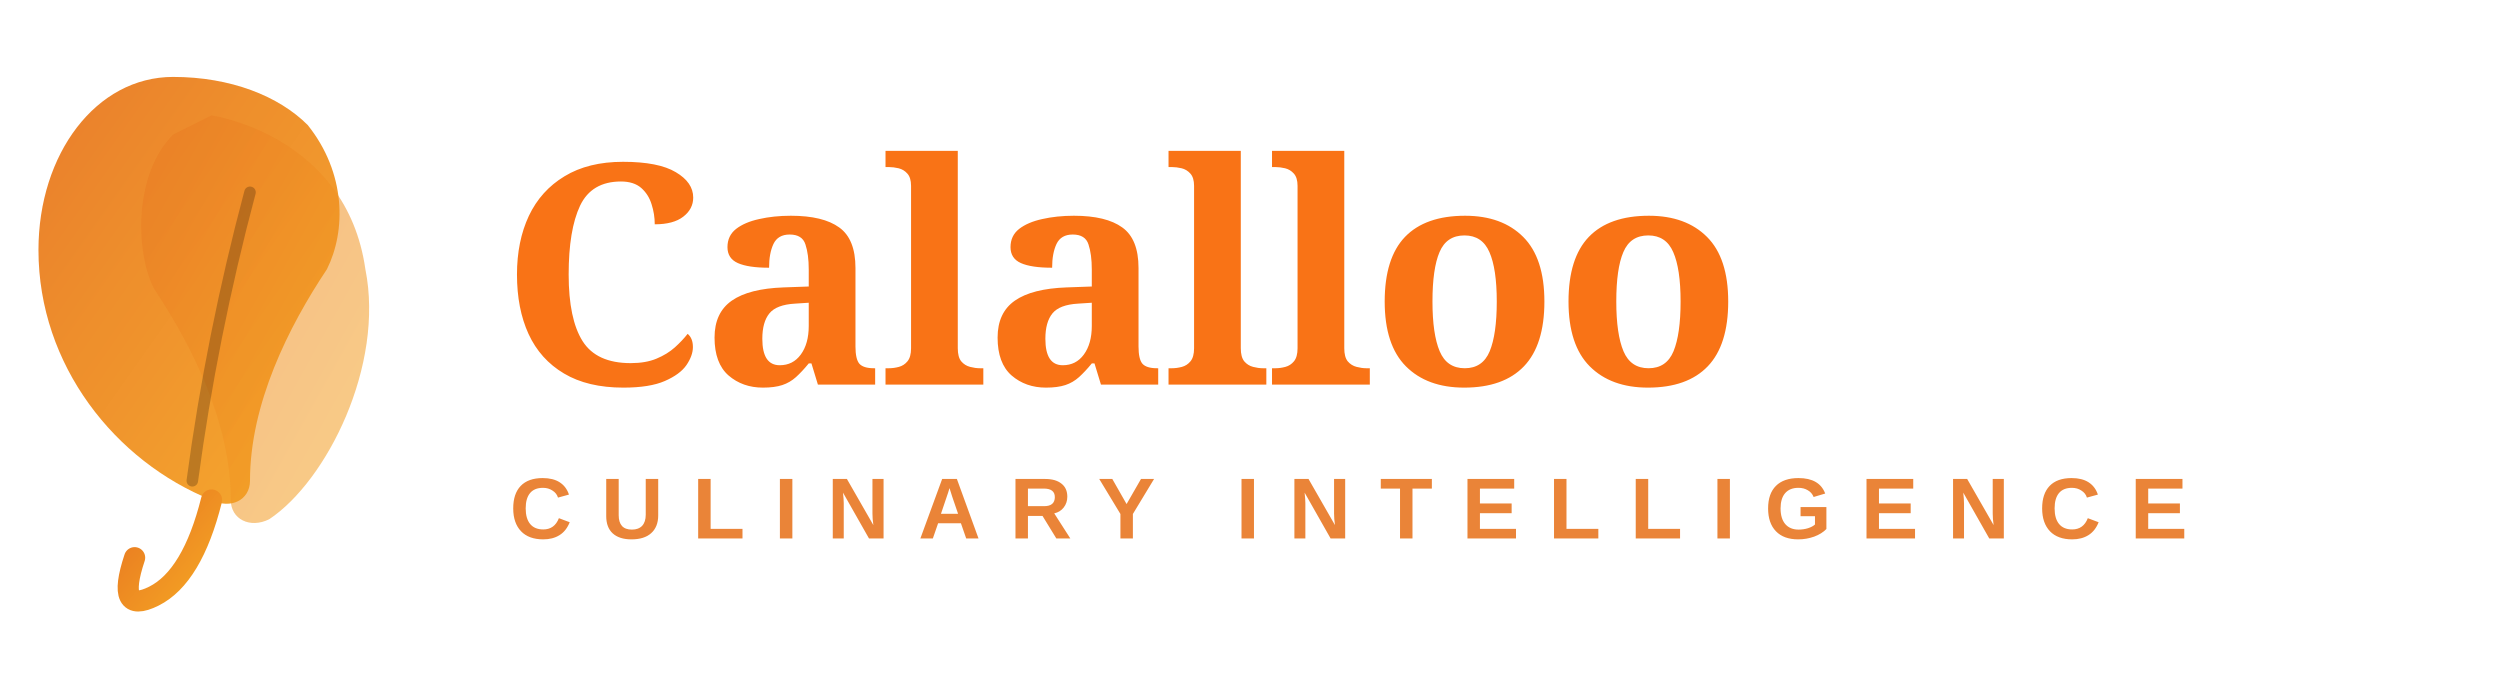
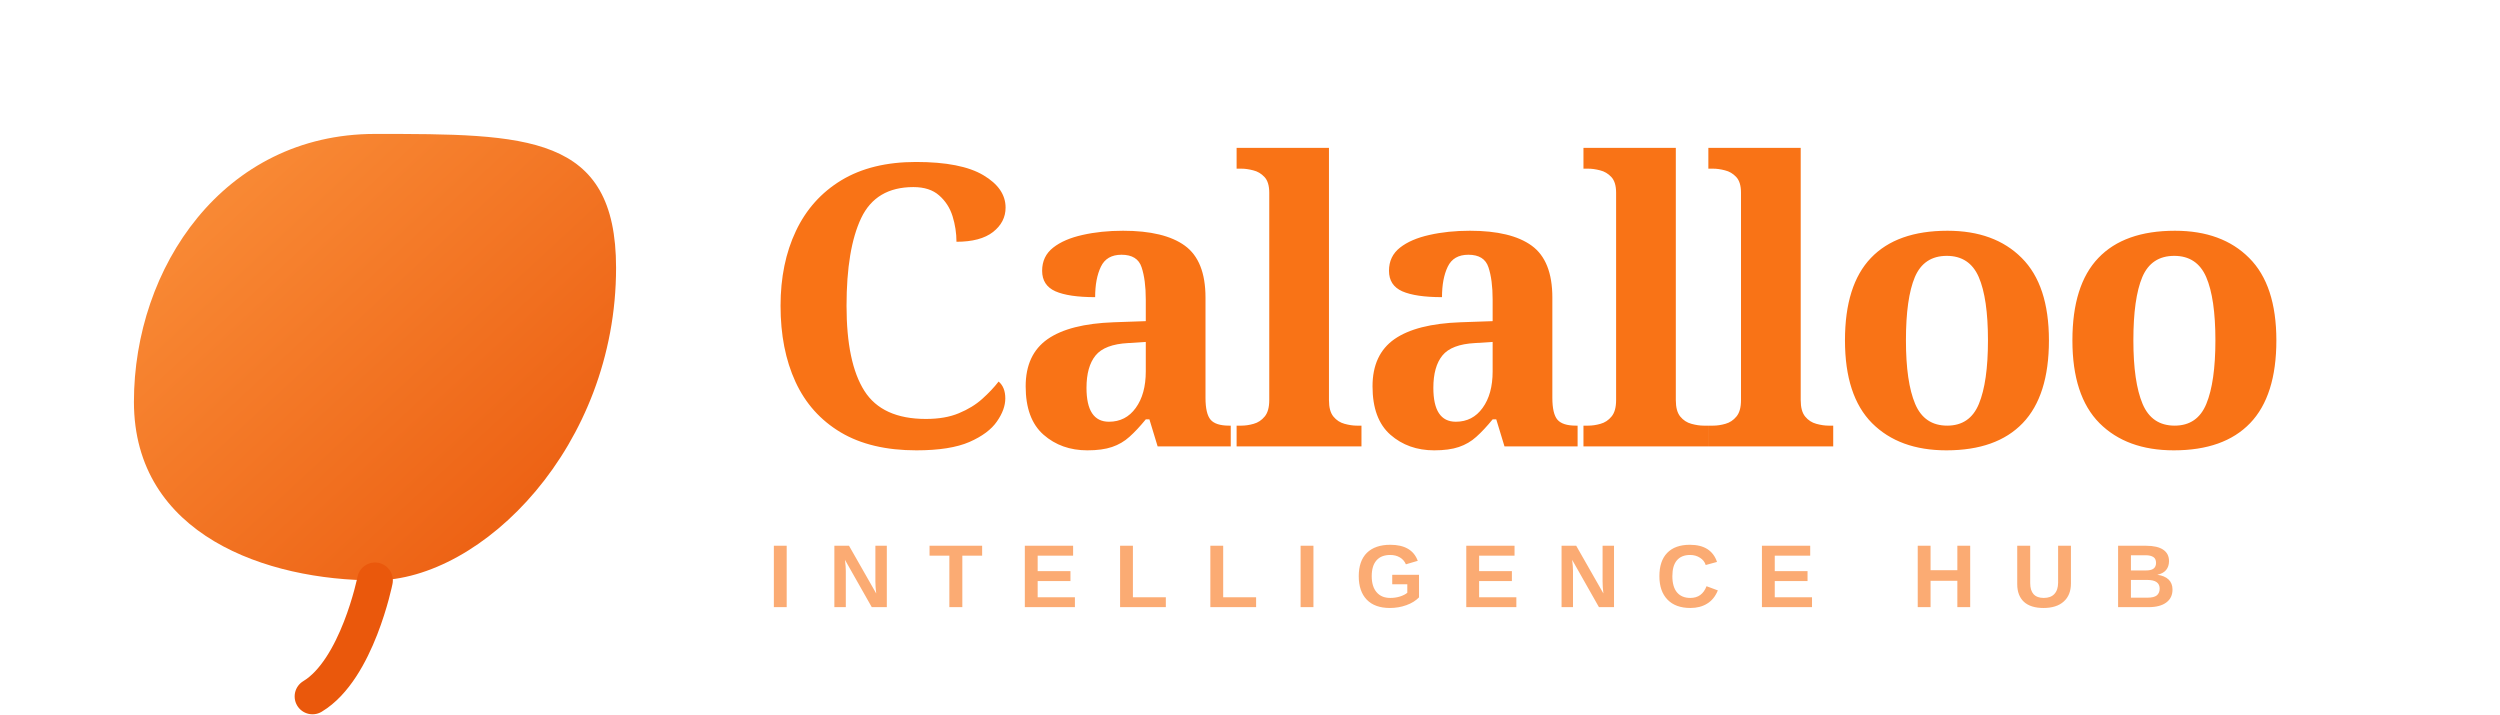
- <svg xmlns="http://www.w3.org/2000/svg" viewBox="0 0 260 72" width="260" height="72">
+ <svg xmlns="http://www.w3.org/2000/svg" viewBox="0 0 280 80" width="280" height="80">
  <defs>
-     <linearGradient id="clg" x1="0%" y1="0%" x2="100%" y2="100%">
-       <stop offset="0%" stop-color="#E87722" />
-       <stop offset="100%" stop-color="#F5A623" />
+     <linearGradient id="leafGrad" x1="0%" y1="0%" x2="100%" y2="100%">
+       <stop offset="0%" stop-color="#FB923C" />
+       <stop offset="100%" stop-color="#EA580C" />
    </linearGradient>
  </defs>
-   <path d="M18,8 C10,8 4,16 4,26 C4,38 12,48 22,52 C24,53 26,52 26,50 C26,42 30,34 34,28 C36,24 36,18 32,13 C29,10 24,8 18,8 Z" fill="url(#clg)" opacity="0.95" />
-   <path d="M22,12 C22,12 36,14 38,28 C40,38 34,50 28,54 C26,55 24,54 24,52 C24,44 20,36 16,30 C14,26 14,18 18,14 Z" fill="url(#clg)" opacity="0.55" />
-   <path d="M20,50 Q22,35 26,20" stroke="#1A0D00" stroke-width="1.2" fill="none" stroke-linecap="round" opacity="0.25" />
-   <path d="M22,52 Q20,60 16,62 Q12,64 14,58" stroke="url(#clg)" stroke-width="2.2" fill="none" stroke-linecap="round" stroke-linejoin="round" />
-   <text x="52" y="40" font-family="Georgia, serif" font-weight="900" font-size="32" fill="#F97316" letter-spacing="-0.5">Calalloo</text>
-   <text x="53" y="56" font-family="Arial, sans-serif" font-weight="700" font-size="9" fill="#E87722" letter-spacing="3" opacity="0.9">CULINARY INTELLIGENCE</text>
+   <path d="M42,15 C25,15 15,30 15,45 C15,60 30,65 42,65 C54,65 69,50 69,30 C69,15 59,15 42,15 Z" fill="url(#leafGrad)" />
+   <path d="M42,65 C42,65 40,75 35,78" stroke="#EA580C" stroke-width="4" fill="none" stroke-linecap="round" />
+   <text x="85" y="50" font-family="Georgia, serif" font-weight="900" font-size="44" fill="#F97316" letter-spacing="-1.5">Calalloo</text>
+   <text x="86" y="68" font-family="Arial, sans-serif" font-weight="800" font-size="10" fill="rgba(249,115,22,0.6)" letter-spacing="4">INTELLIGENCE HUB</text>
</svg>
